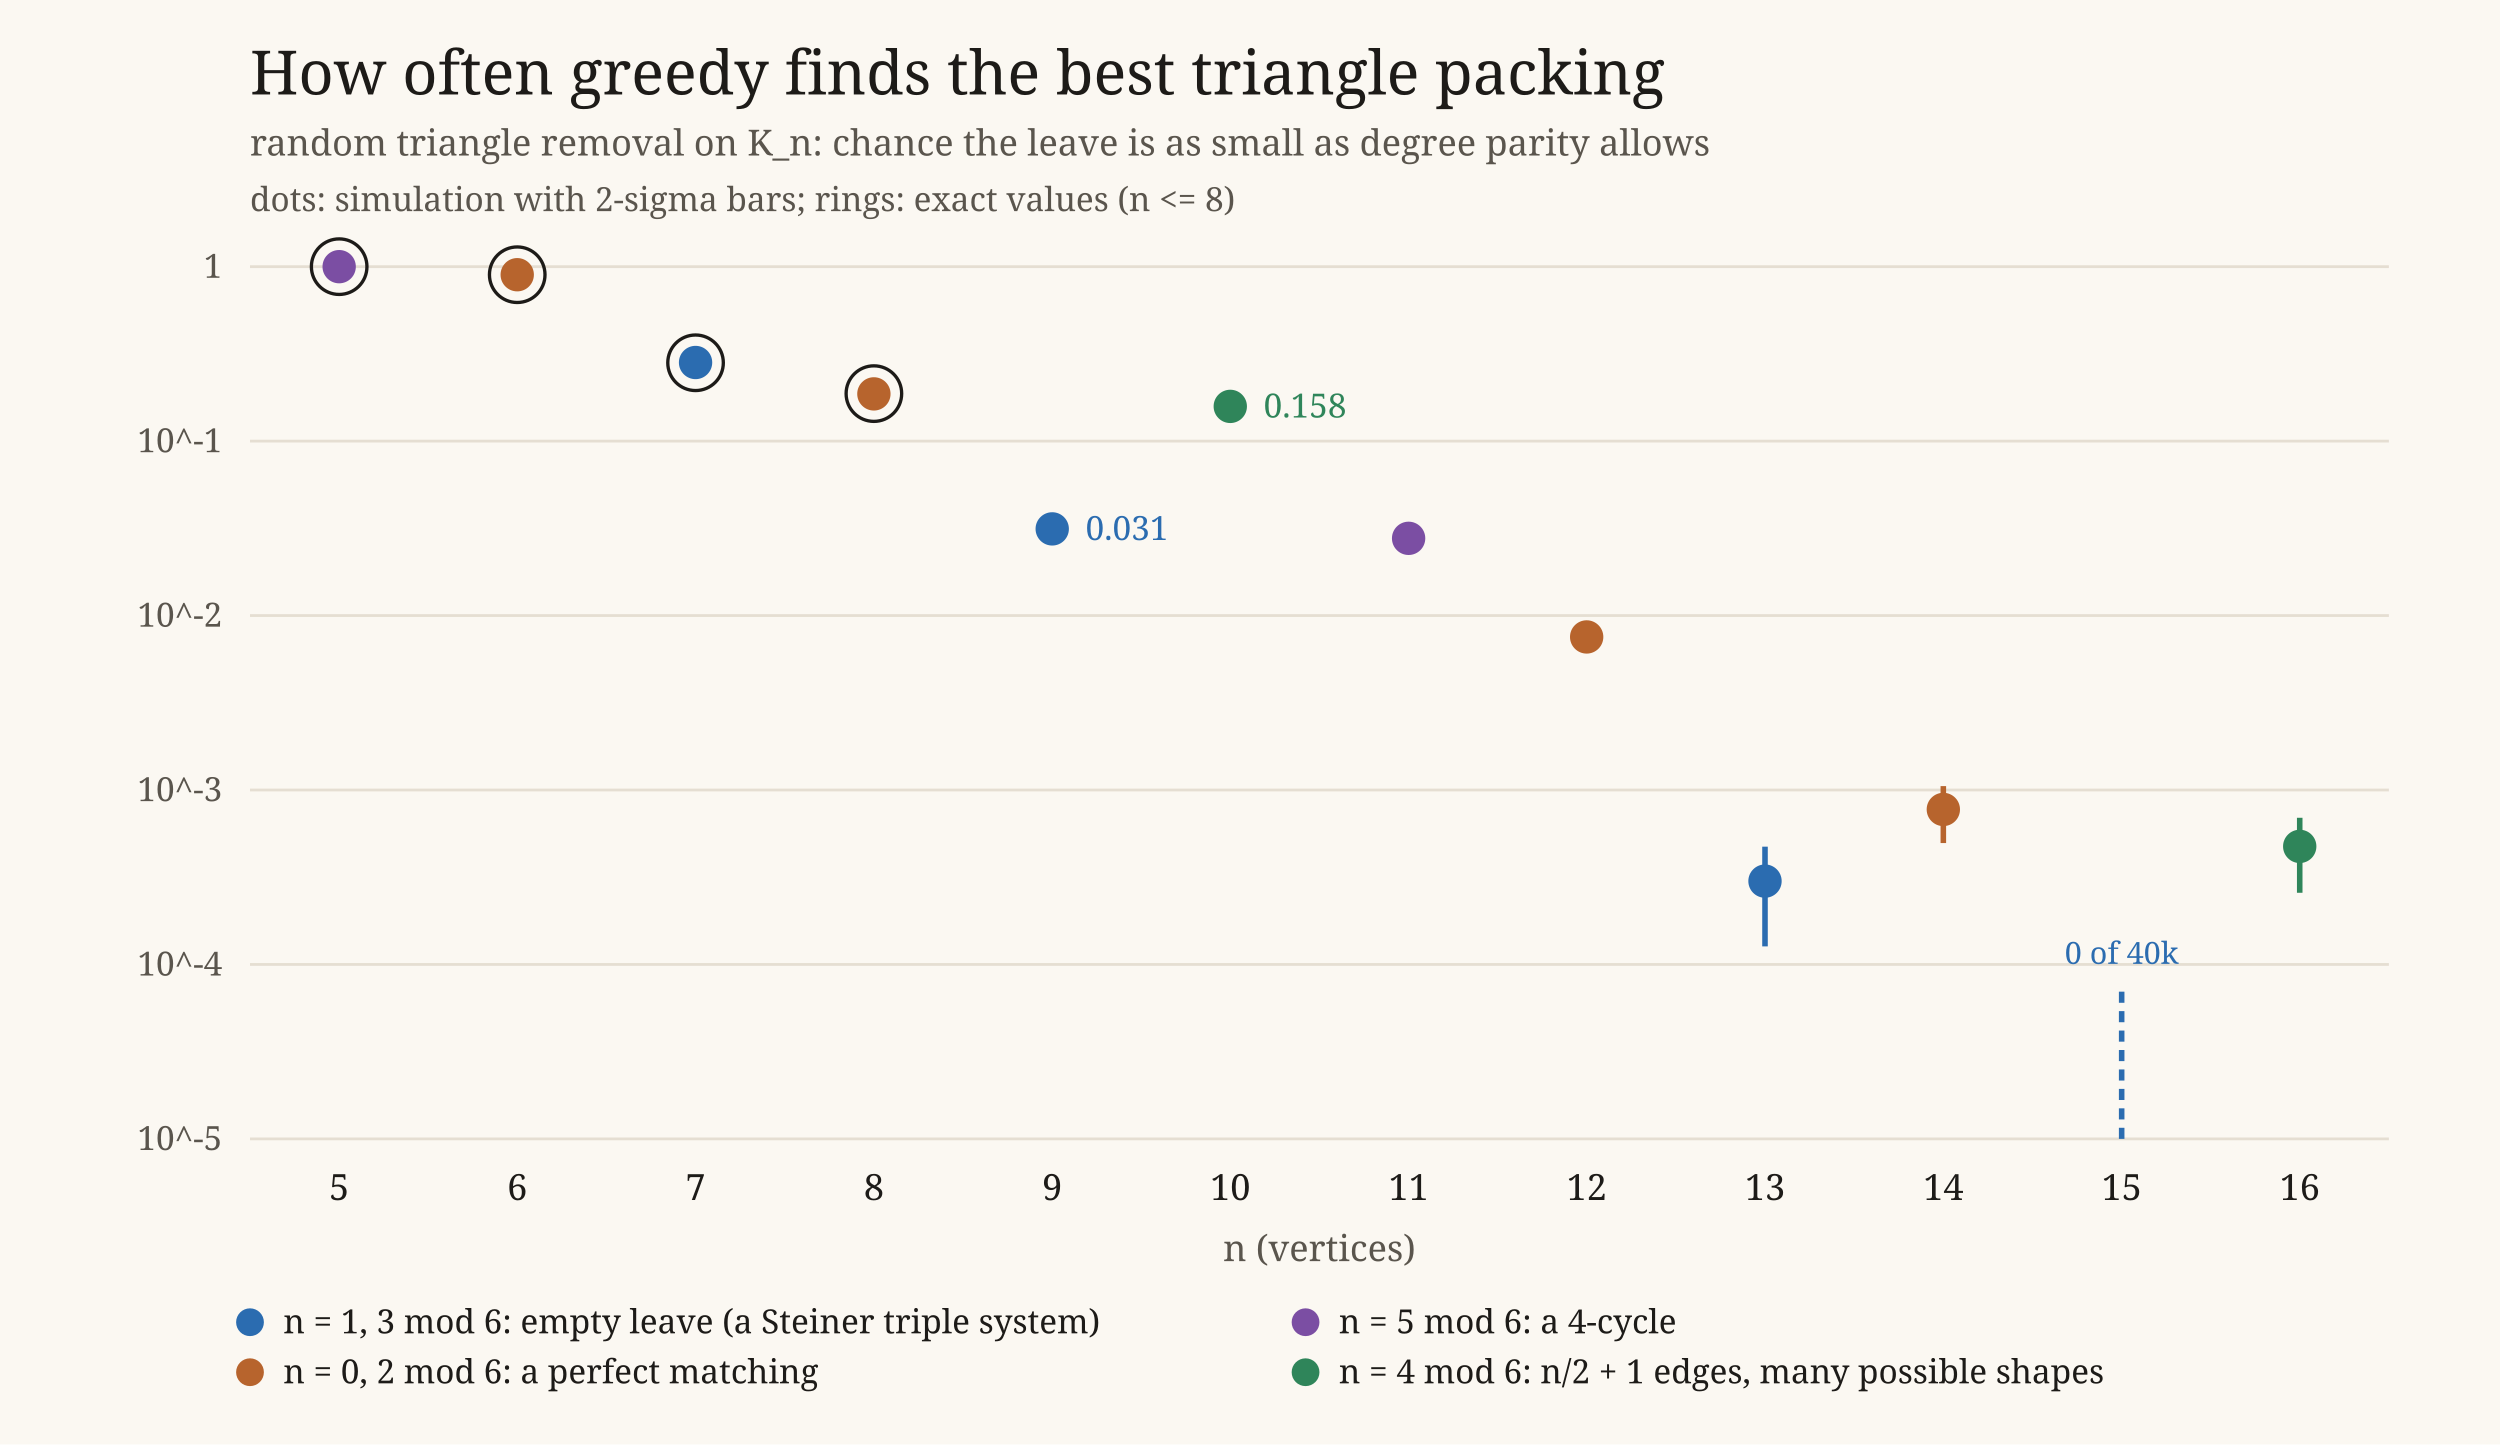
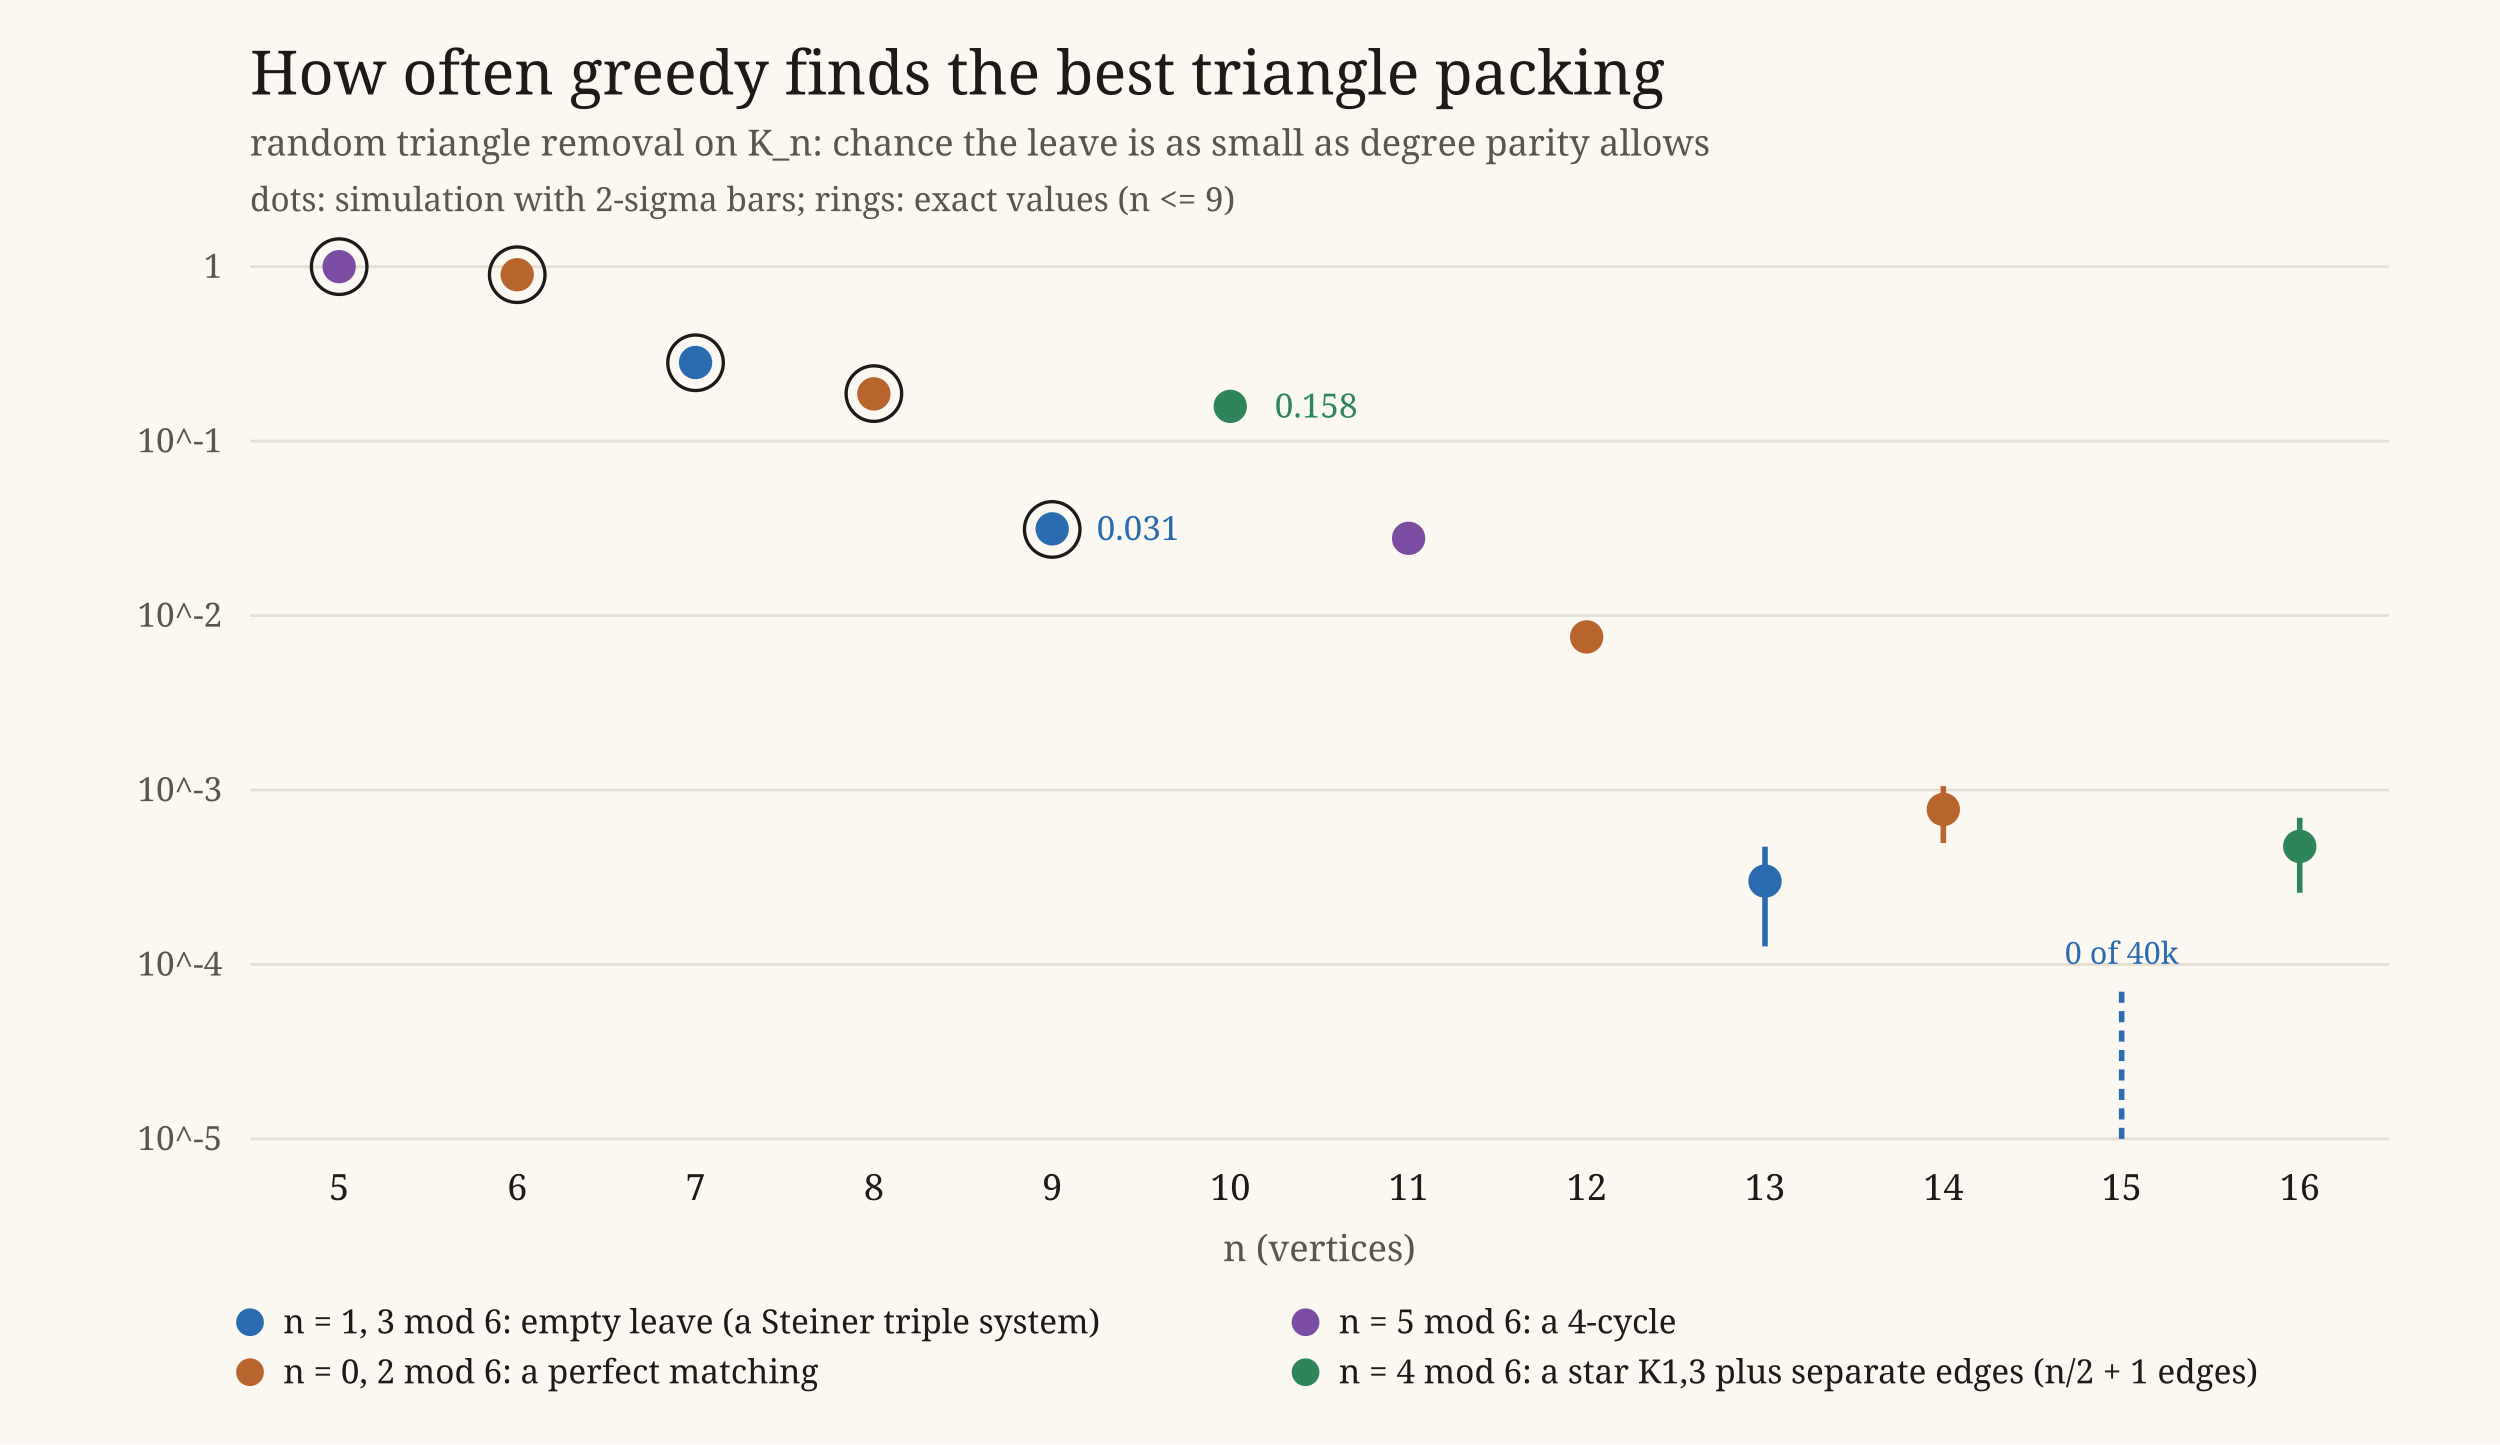
<svg xmlns="http://www.w3.org/2000/svg" viewBox="0 0 900 520" width="900" height="520" font-family="Georgia, serif">
  <rect width="900" height="520" fill="#fbf8f2" />
  <text x="90" y="34" font-size="22" fill="#1d1b18">How often greedy finds the best triangle packing</text>
  <text x="90" y="56" font-size="13" fill="#5a554d">random triangle removal on K_n: chance the leave is as small as degree parity allows</text>
  <line x1="90" y1="410.0" x2="860" y2="410.0" stroke="#e5ded2" />
  <text x="80" y="414.0" font-size="12" text-anchor="end" fill="#5a554d">10^-5</text>
  <line x1="90" y1="347.2" x2="860" y2="347.2" stroke="#e5ded2" />
  <text x="80" y="351.2" font-size="12" text-anchor="end" fill="#5a554d">10^-4</text>
  <line x1="90" y1="284.4" x2="860" y2="284.4" stroke="#e5ded2" />
  <text x="80" y="288.4" font-size="12" text-anchor="end" fill="#5a554d">10^-3</text>
  <line x1="90" y1="221.6" x2="860" y2="221.6" stroke="#e5ded2" />
  <text x="80" y="225.6" font-size="12" text-anchor="end" fill="#5a554d">10^-2</text>
  <line x1="90" y1="158.8" x2="860" y2="158.8" stroke="#e5ded2" />
  <text x="80" y="162.8" font-size="12" text-anchor="end" fill="#5a554d">10^-1</text>
  <line x1="90" y1="96.0" x2="860" y2="96.0" stroke="#e5ded2" />
  <text x="80" y="100.0" font-size="12" text-anchor="end" fill="#5a554d">1</text>
  <text x="122.1" y="432" font-size="13" text-anchor="middle" fill="#1d1b18">5</text>
  <circle cx="122.1" cy="96.0" r="6" fill="#7b4ea3" />
  <circle cx="122.1" cy="96.0" r="10" fill="none" stroke="#1d1b18" stroke-width="1.2" />
  <text x="186.2" y="432" font-size="13" text-anchor="middle" fill="#1d1b18">6</text>
  <line x1="186.2" y1="98.8" x2="186.2" y2="98.9" stroke="#b7642d" stroke-width="2" />
  <circle cx="186.2" cy="98.9" r="6" fill="#b7642d" />
  <circle cx="186.2" cy="98.9" r="10" fill="none" stroke="#1d1b18" stroke-width="1.2" />
  <text x="250.4" y="432" font-size="13" text-anchor="middle" fill="#1d1b18">7</text>
  <line x1="250.4" y1="130.3" x2="250.4" y2="130.7" stroke="#2b6cb0" stroke-width="2" />
  <circle cx="250.4" cy="130.5" r="6" fill="#2b6cb0" />
  <circle cx="250.4" cy="130.6" r="10" fill="none" stroke="#1d1b18" stroke-width="1.2" />
  <text x="314.6" y="432" font-size="13" text-anchor="middle" fill="#1d1b18">8</text>
  <line x1="314.6" y1="141.5" x2="314.6" y2="142.0" stroke="#b7642d" stroke-width="2" />
  <circle cx="314.6" cy="141.8" r="6" fill="#b7642d" />
  <circle cx="314.6" cy="141.7" r="10" fill="none" stroke="#1d1b18" stroke-width="1.2" />
  <text x="378.8" y="432" font-size="13" text-anchor="middle" fill="#1d1b18">9</text>
  <line x1="378.8" y1="189.7" x2="378.8" y2="191.1" stroke="#2b6cb0" stroke-width="2" />
  <circle cx="378.8" cy="190.4" r="6" fill="#2b6cb0" />
-   <text x="390.8" y="194.4" font-size="12" fill="#2b6cb0">0.031</text>
+   <circle cx="378.8" cy="190.6" r="10" fill="none" stroke="#1d1b18" stroke-width="1.2" />
+   <text x="394.8" y="194.4" font-size="12" fill="#2b6cb0">0.031</text>
  <text x="442.9" y="432" font-size="13" text-anchor="middle" fill="#1d1b18">10</text>
  <line x1="442.9" y1="145.9" x2="442.9" y2="146.7" stroke="#2f855a" stroke-width="2" />
  <circle cx="442.9" cy="146.3" r="6" fill="#2f855a" />
-   <text x="454.9" y="150.3" font-size="12" fill="#2f855a">0.158</text>
+   <text x="458.9" y="150.3" font-size="12" fill="#2f855a">0.158</text>
  <text x="507.1" y="432" font-size="13" text-anchor="middle" fill="#1d1b18">11</text>
  <line x1="507.1" y1="192.8" x2="507.1" y2="194.9" stroke="#7b4ea3" stroke-width="2" />
  <circle cx="507.1" cy="193.8" r="6" fill="#7b4ea3" />
  <text x="571.2" y="432" font-size="13" text-anchor="middle" fill="#1d1b18">12</text>
  <line x1="571.2" y1="227.4" x2="571.2" y2="231.4" stroke="#b7642d" stroke-width="2" />
  <circle cx="571.2" cy="229.3" r="6" fill="#b7642d" />
  <text x="635.4" y="432" font-size="13" text-anchor="middle" fill="#1d1b18">13</text>
  <line x1="635.4" y1="304.8" x2="635.4" y2="340.7" stroke="#2b6cb0" stroke-width="2" />
  <circle cx="635.4" cy="317.2" r="6" fill="#2b6cb0" />
  <text x="699.6" y="432" font-size="13" text-anchor="middle" fill="#1d1b18">14</text>
  <line x1="699.6" y1="283.0" x2="699.6" y2="303.5" stroke="#b7642d" stroke-width="2" />
  <circle cx="699.6" cy="291.4" r="6" fill="#b7642d" />
  <text x="763.8" y="432" font-size="13" text-anchor="middle" fill="#1d1b18">15</text>
  <line x1="763.8" y1="410.0" x2="763.8" y2="355.0" stroke="#2b6cb0" stroke-width="2" stroke-dasharray="4 3" />
  <text x="763.8" y="347.0" font-size="11" text-anchor="middle" fill="#2b6cb0">0 of 40k</text>
  <text x="827.9" y="432" font-size="13" text-anchor="middle" fill="#1d1b18">16</text>
  <line x1="827.9" y1="294.4" x2="827.9" y2="321.4" stroke="#2f855a" stroke-width="2" />
  <circle cx="827.9" cy="304.7" r="6" fill="#2f855a" />
  <text x="475" y="454" font-size="13" text-anchor="middle" fill="#5a554d">n (vertices)</text>
  <circle cx="90" cy="476" r="5" fill="#2b6cb0" />
  <text x="102" y="480" font-size="12" fill="#1d1b18">n = 1, 3 mod 6: empty leave (a Steiner triple system)</text>
  <circle cx="470" cy="476" r="5" fill="#7b4ea3" />
  <text x="482" y="480" font-size="12" fill="#1d1b18">n = 5 mod 6: a 4-cycle</text>
  <circle cx="90" cy="494" r="5" fill="#b7642d" />
  <text x="102" y="498" font-size="12" fill="#1d1b18">n = 0, 2 mod 6: a perfect matching</text>
  <circle cx="470" cy="494" r="5" fill="#2f855a" />
-   <text x="482" y="498" font-size="12" fill="#1d1b18">n = 4 mod 6: n/2 + 1 edges, many possible shapes</text>
-   <text x="90" y="76" font-size="12" fill="#5a554d">dots: simulation with 2-sigma bars; rings: exact values (n &lt;= 8)</text>
+   <text x="482" y="498" font-size="12" fill="#1d1b18">n = 4 mod 6: a star K1,3 plus separate edges (n/2 + 1 edges)</text>
+   <text x="90" y="76" font-size="12" fill="#5a554d">dots: simulation with 2-sigma bars; rings: exact values (n &lt;= 9)</text>
</svg>
